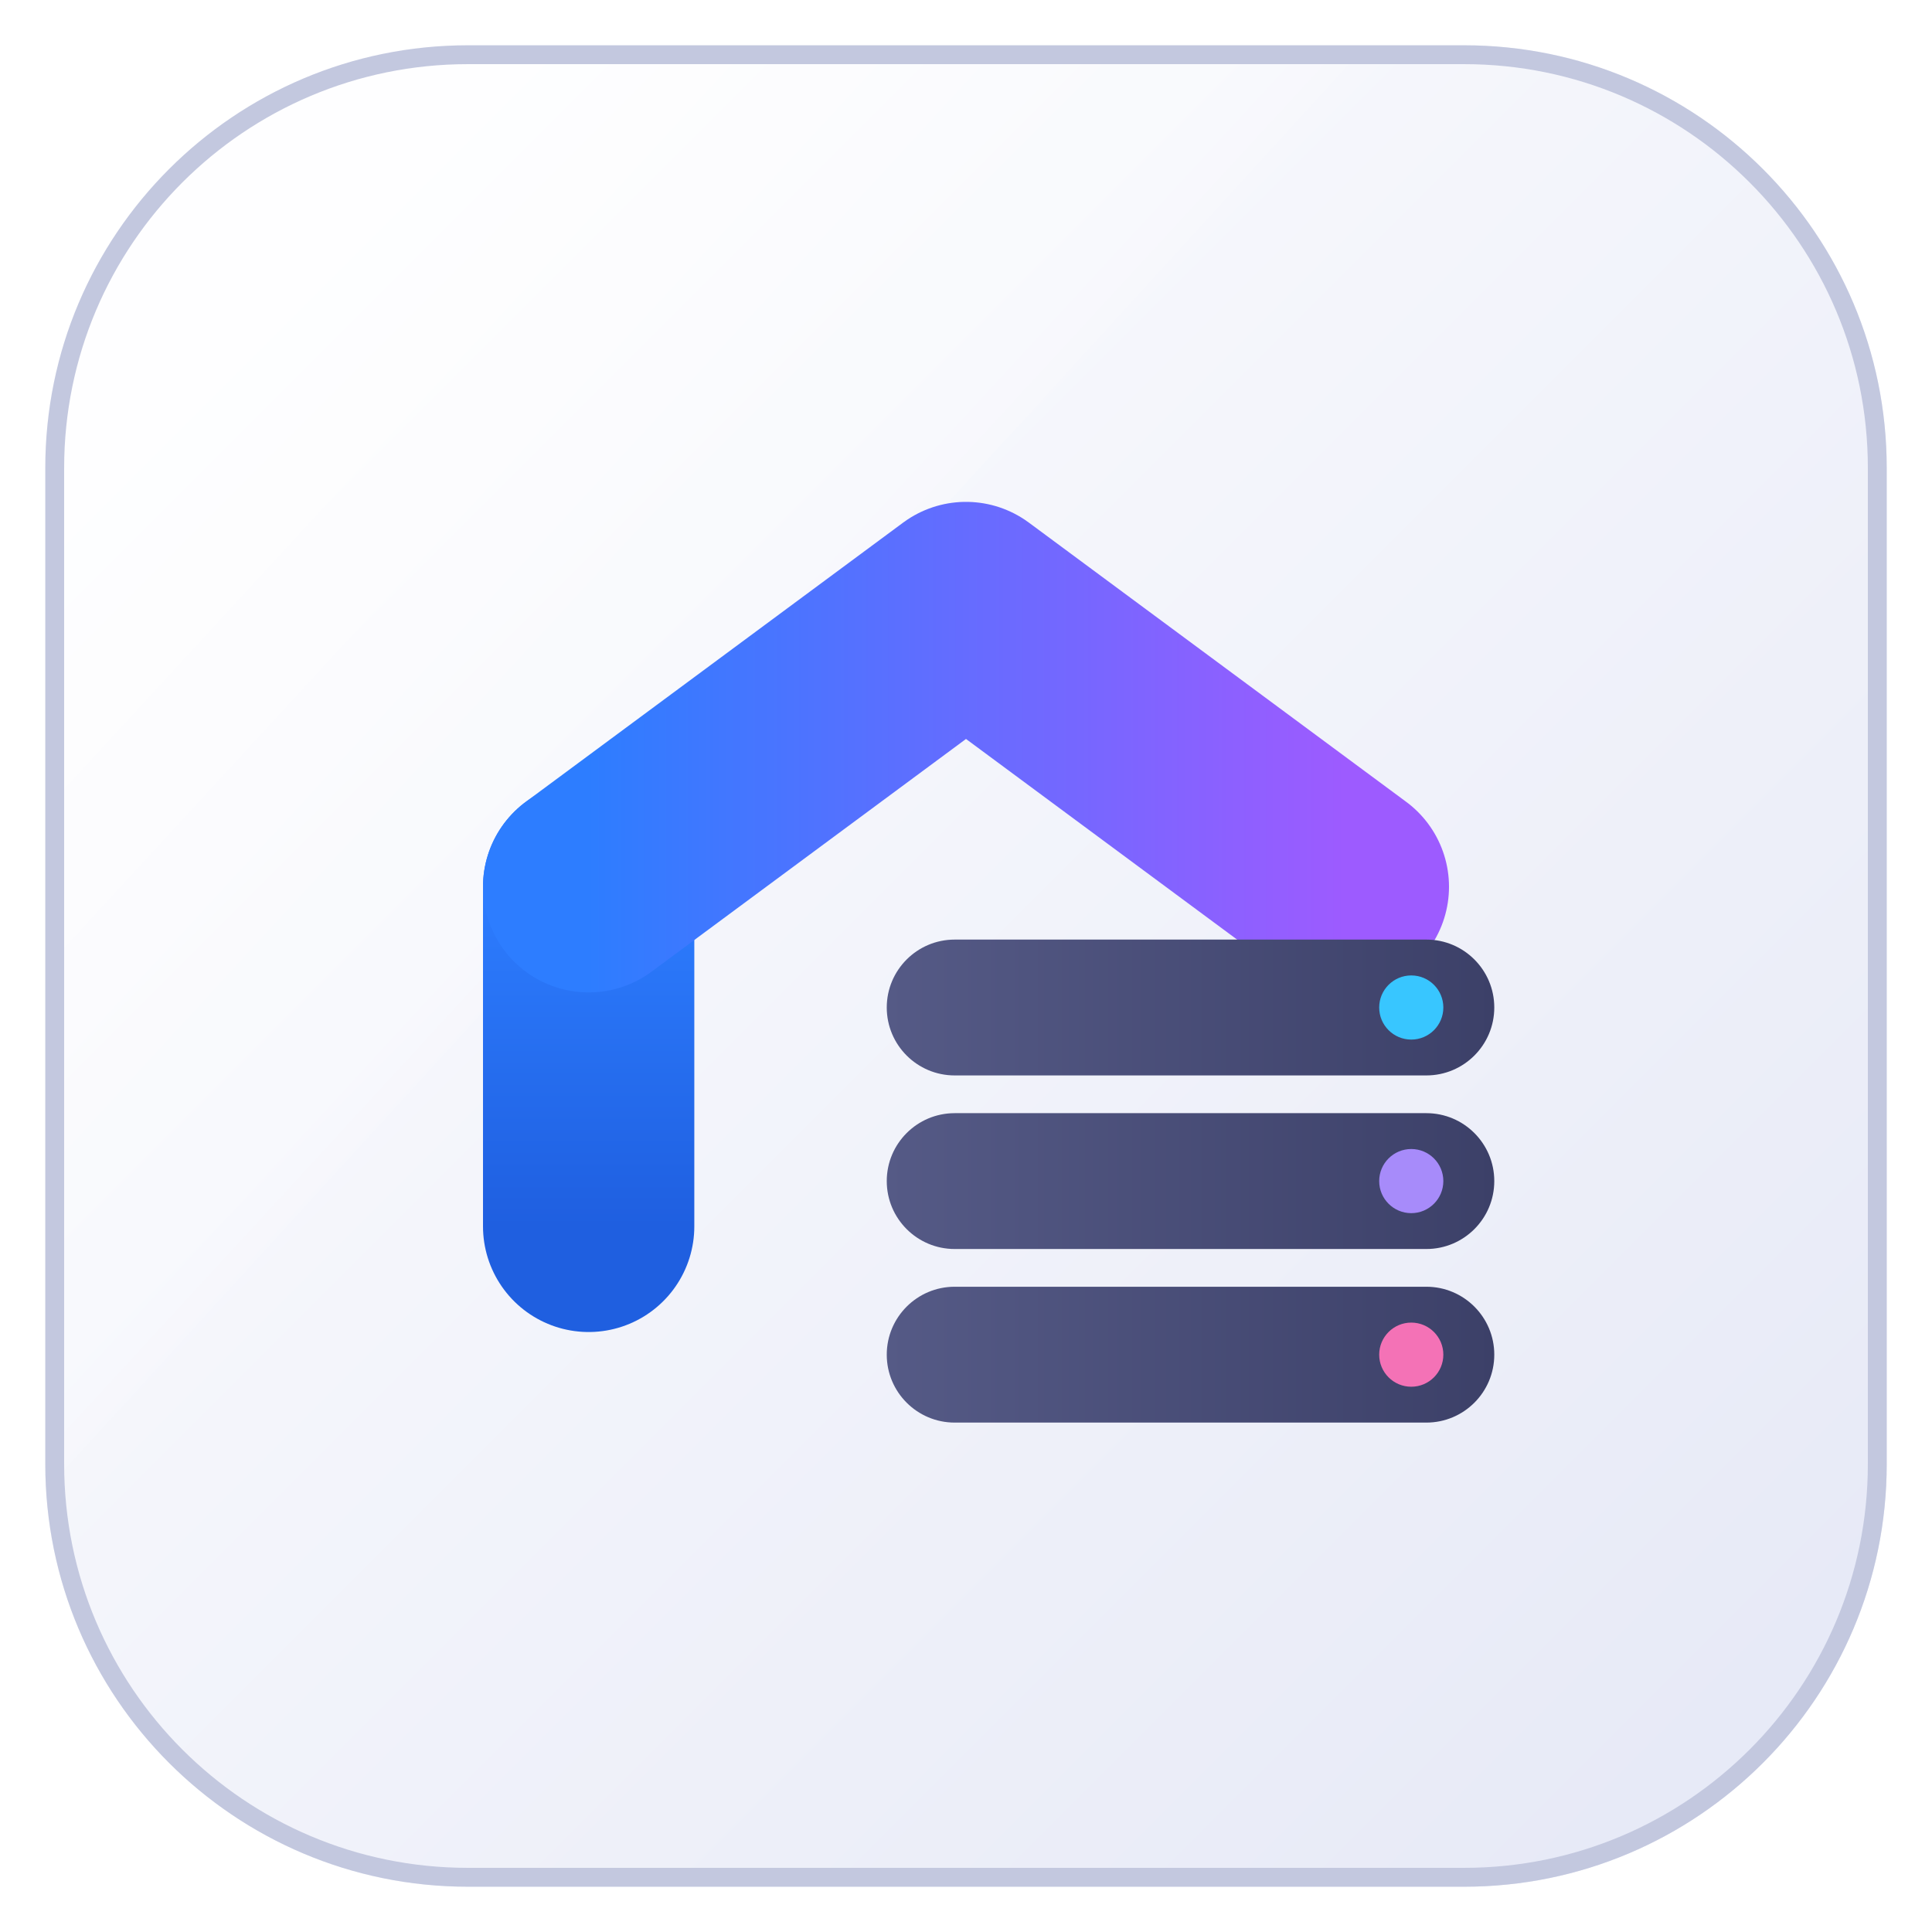
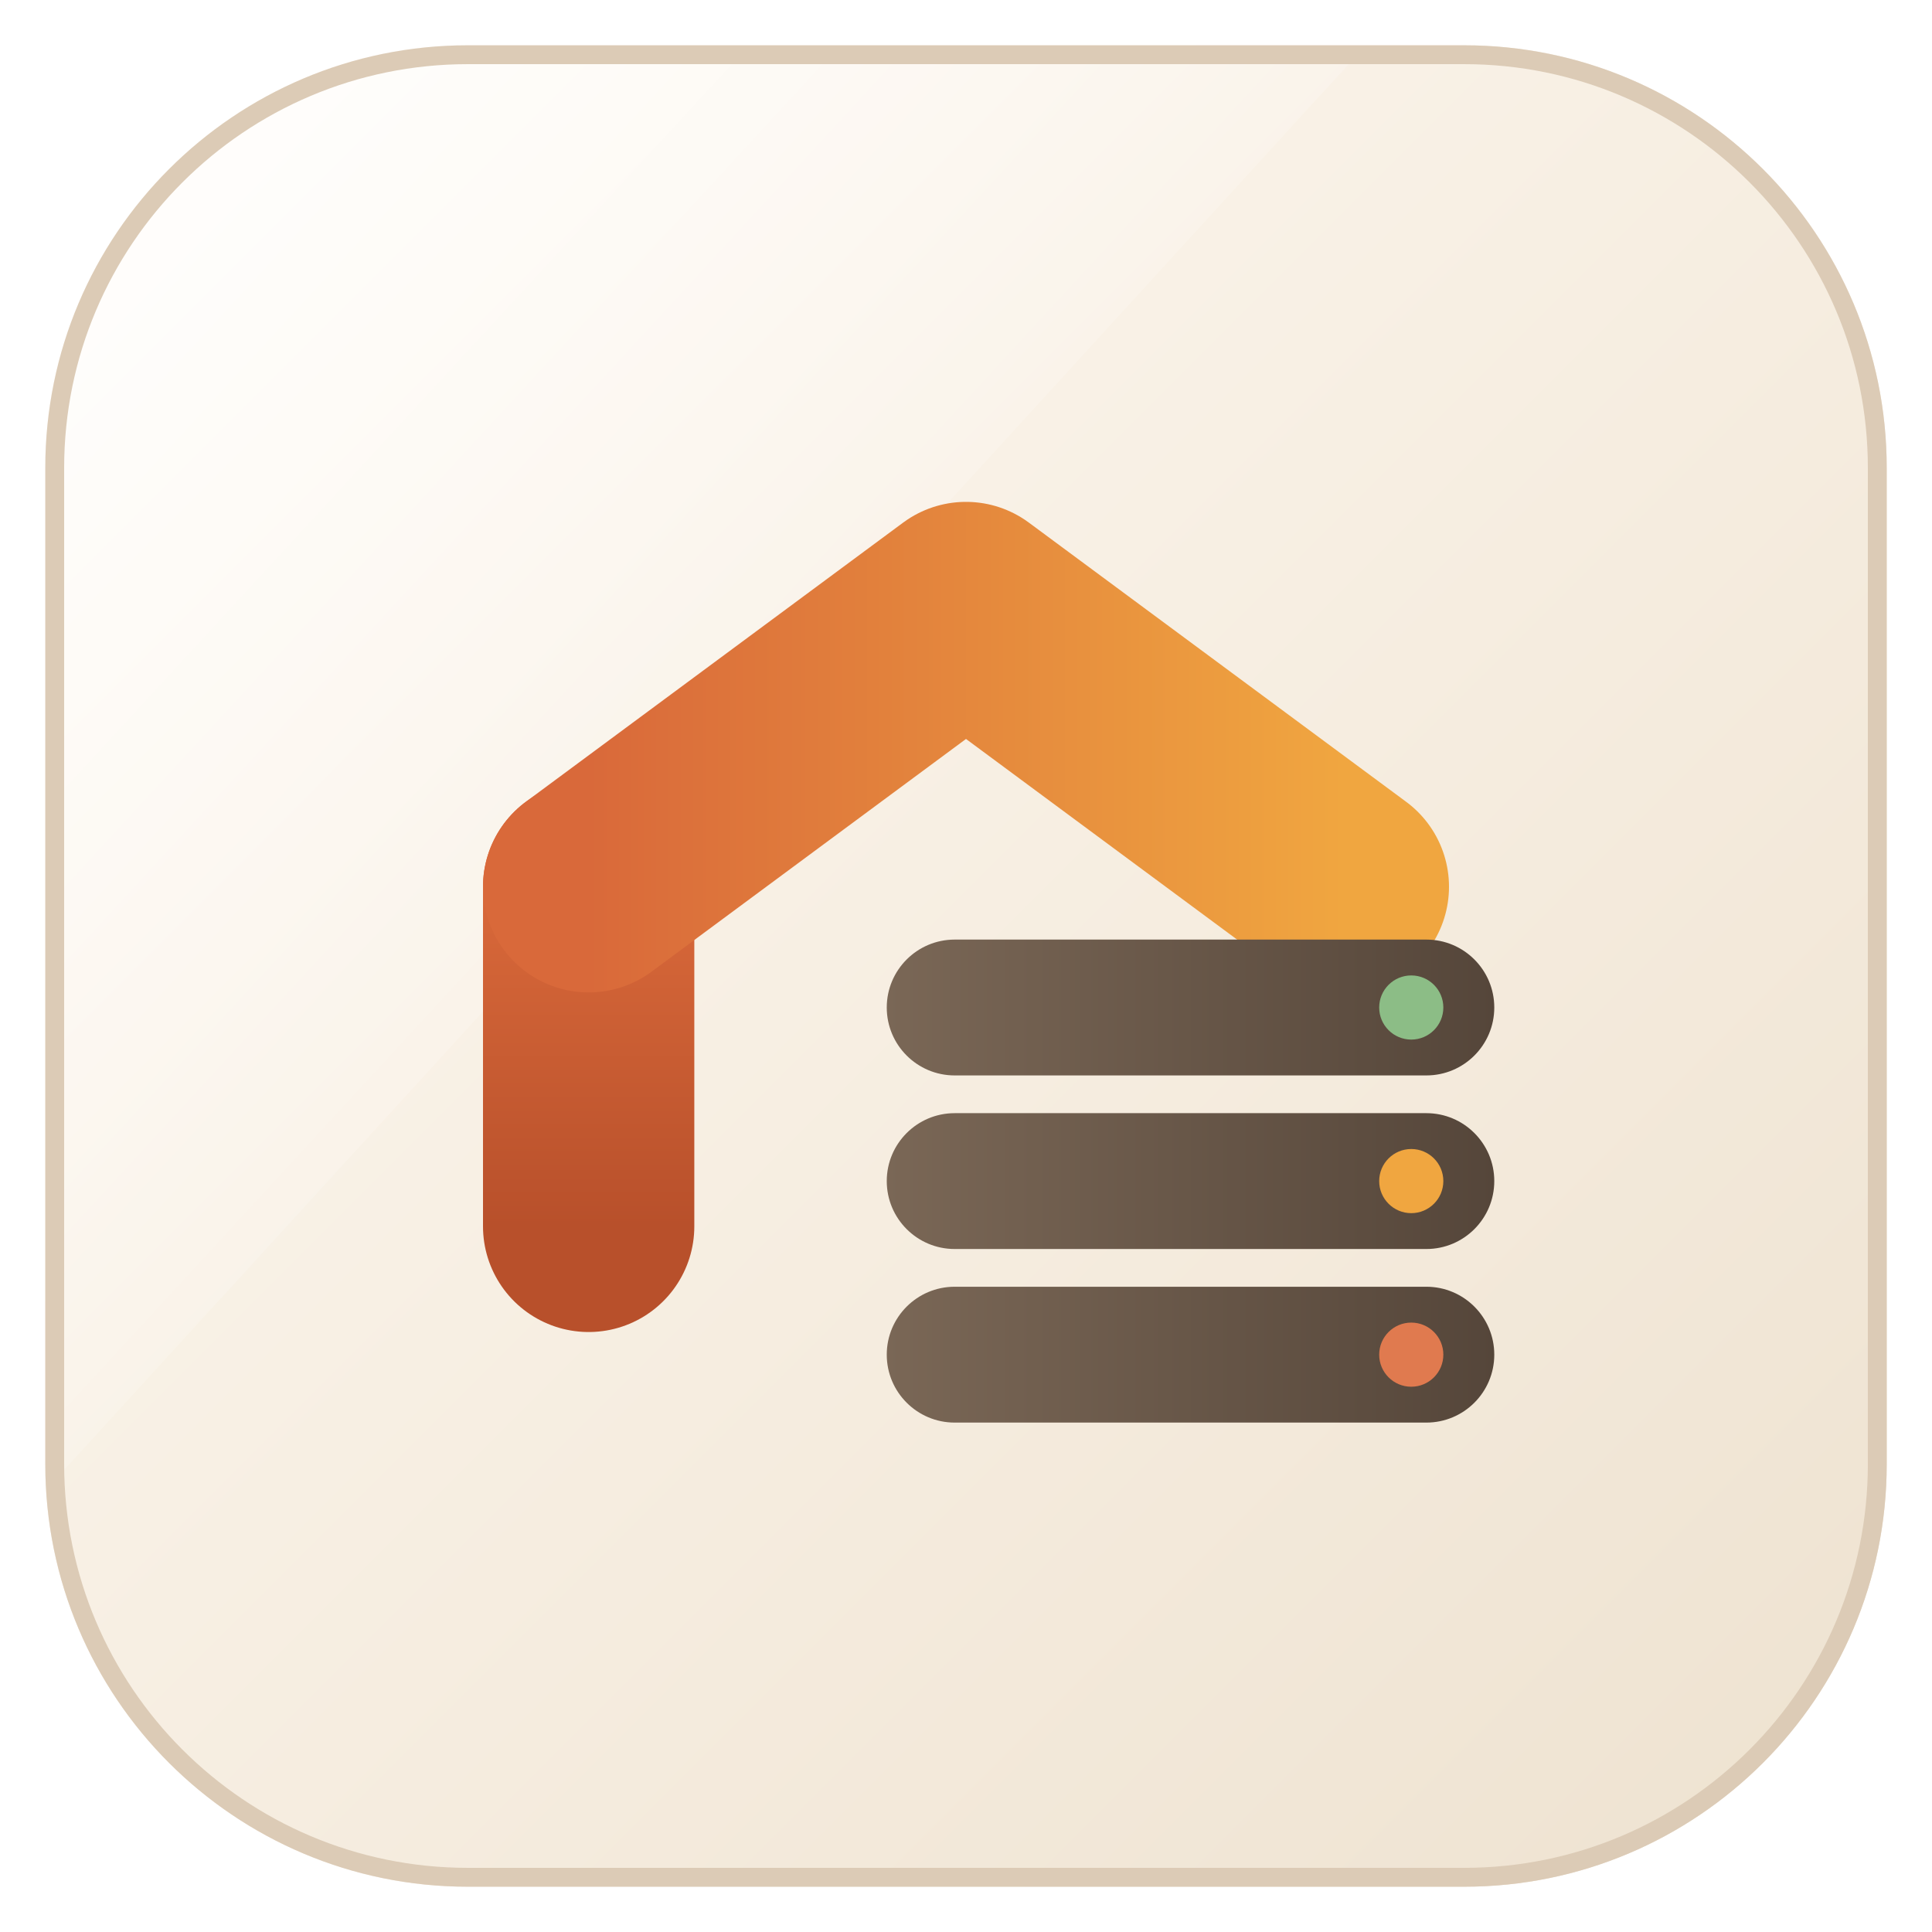
<svg xmlns="http://www.w3.org/2000/svg" viewBox="0 0 1024 1024" width="1024" height="1024">
  <defs>
    <linearGradient id="tile" x1="0" y1="0" x2="1" y2="1">
-       <stop offset="0" stop-color="#ffffff" />
-       <stop offset="1" stop-color="#e5e8f6" />
+       <stop offset="0" stop-color="#fffaf3" />
+       <stop offset="1" stop-color="#eee2d0" />
    </linearGradient>
    <linearGradient id="roof" x1="0" y1="0" x2="1" y2="0">
-       <stop offset="0" stop-color="#2d7dff" />
-       <stop offset="1" stop-color="#9d5bff" />
+       <stop offset="0" stop-color="#d9693a" />
+       <stop offset="1" stop-color="#f0a640" />
    </linearGradient>
    <linearGradient id="wall" gradientUnits="userSpaceOnUse" x1="312" y1="470" x2="312" y2="650">
-       <stop offset="0" stop-color="#2d7dff" />
-       <stop offset="1" stop-color="#1f5fe0" />
+       <stop offset="0" stop-color="#d9693a" />
+       <stop offset="1" stop-color="#b8502b" />
    </linearGradient>
    <linearGradient id="rail" x1="0" y1="0" x2="1" y2="0">
-       <stop offset="0" stop-color="#555a86" />
-       <stop offset="1" stop-color="#3c4068" />
+       <stop offset="0" stop-color="#7a6756" />
+       <stop offset="1" stop-color="#55463a" />
    </linearGradient>
    <linearGradient id="gloss" x1="0" y1="0" x2="1" y2="1">
      <stop offset="0" stop-color="#ffffff" stop-opacity="0.9" />
      <stop offset="0.6" stop-color="#ffffff" stop-opacity="0" />
    </linearGradient>
    <clipPath id="clip">
      <rect x="24" y="24" width="976" height="976" rx="224" />
    </clipPath>
  </defs>
  <rect x="24" y="24" width="976" height="976" rx="224" fill="url(#tile)" />
  <path clip-path="url(#clip)" d="M24 24h700L24 790z" fill="url(#gloss)" />
-   <rect x="29" y="29" width="966" height="966" rx="219" fill="none" stroke="#c3c8df" stroke-width="10" />
+   <rect x="29" y="29" width="966" height="966" rx="219" fill="none" stroke="#dccbb6" stroke-width="10" />
  <path d="M312 650V470" stroke="url(#wall)" stroke-width="112" stroke-linecap="round" fill="none" />
  <path d="M312 470 512 322l200 148" stroke="url(#roof)" stroke-width="112" stroke-linecap="round" stroke-linejoin="round" fill="none" />
  <rect x="470" y="498" width="322" height="72" rx="36" fill="url(#rail)" />
  <rect x="470" y="590" width="322" height="72" rx="36" fill="url(#rail)" />
  <rect x="470" y="682" width="322" height="72" rx="36" fill="url(#rail)" />
-   <circle cx="748" cy="534" r="17" fill="#38c6ff" />
-   <circle cx="748" cy="626" r="17" fill="#a78bfa" />
-   <circle cx="748" cy="718" r="17" fill="#f472b6" />
+   <circle cx="748" cy="534" r="17" fill="#8cbd86" />
+   <circle cx="748" cy="626" r="17" fill="#f0a640" />
+   <circle cx="748" cy="718" r="17" fill="#e07a4f" />
</svg>
